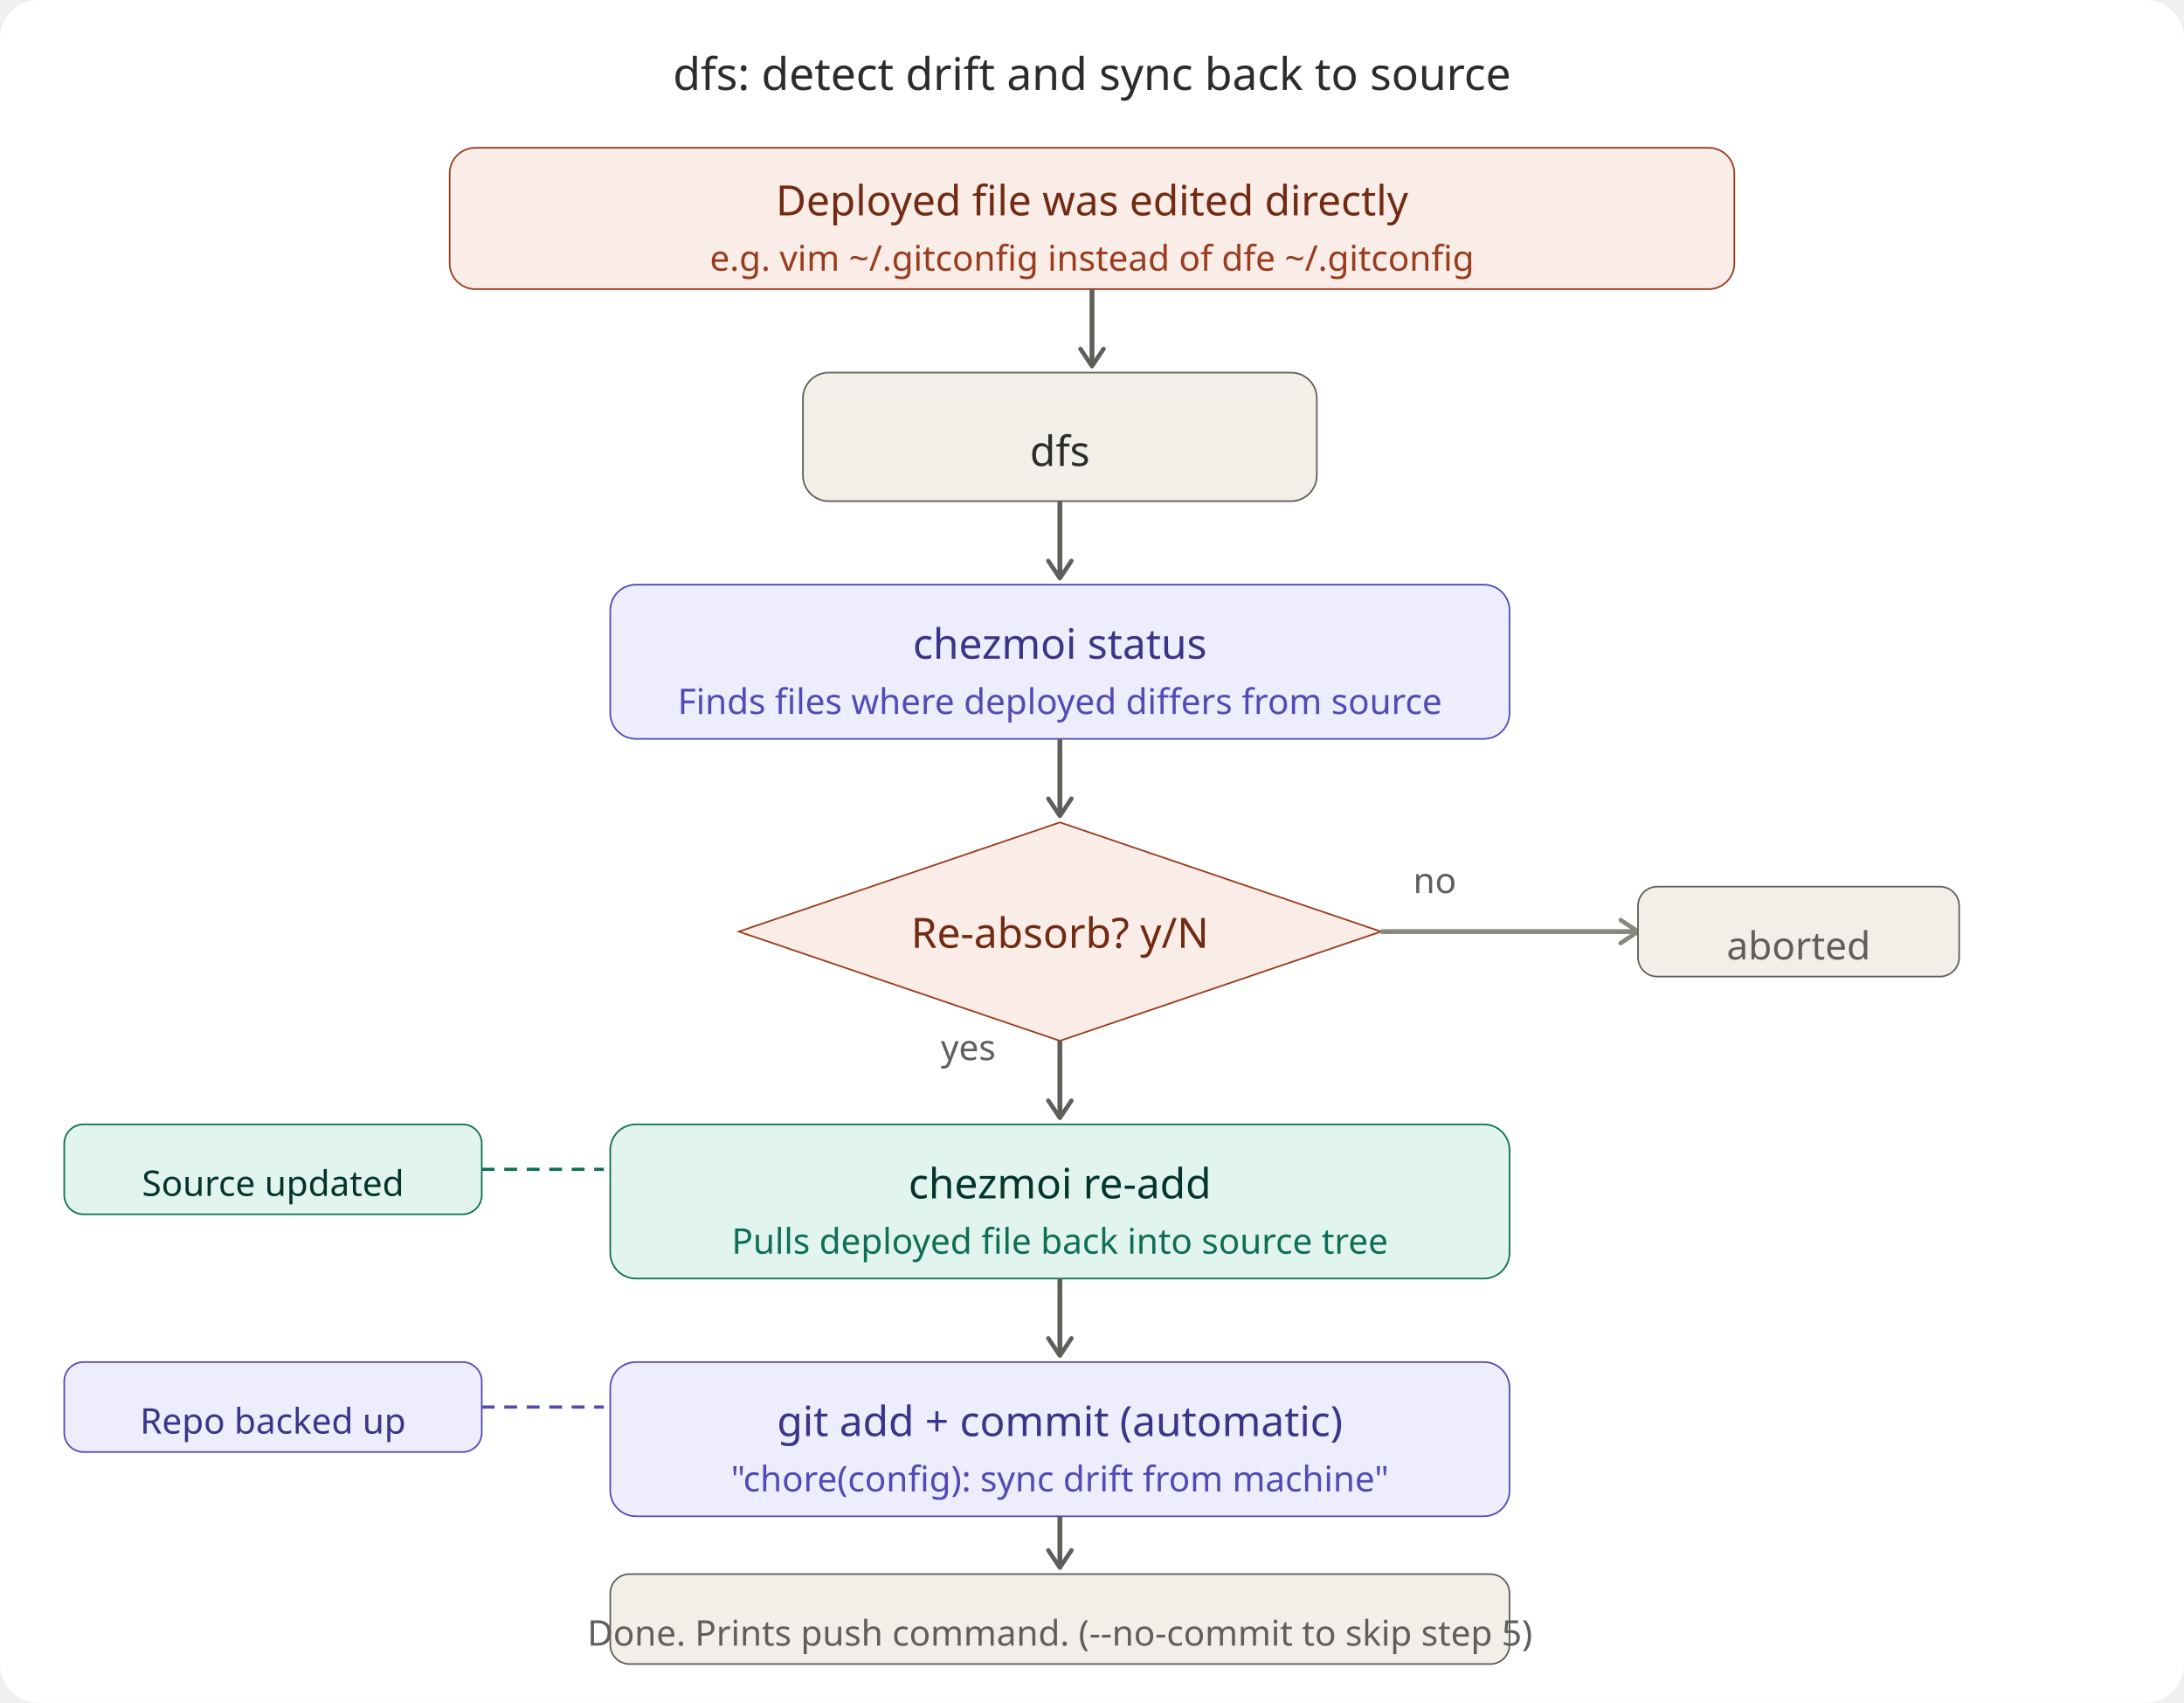
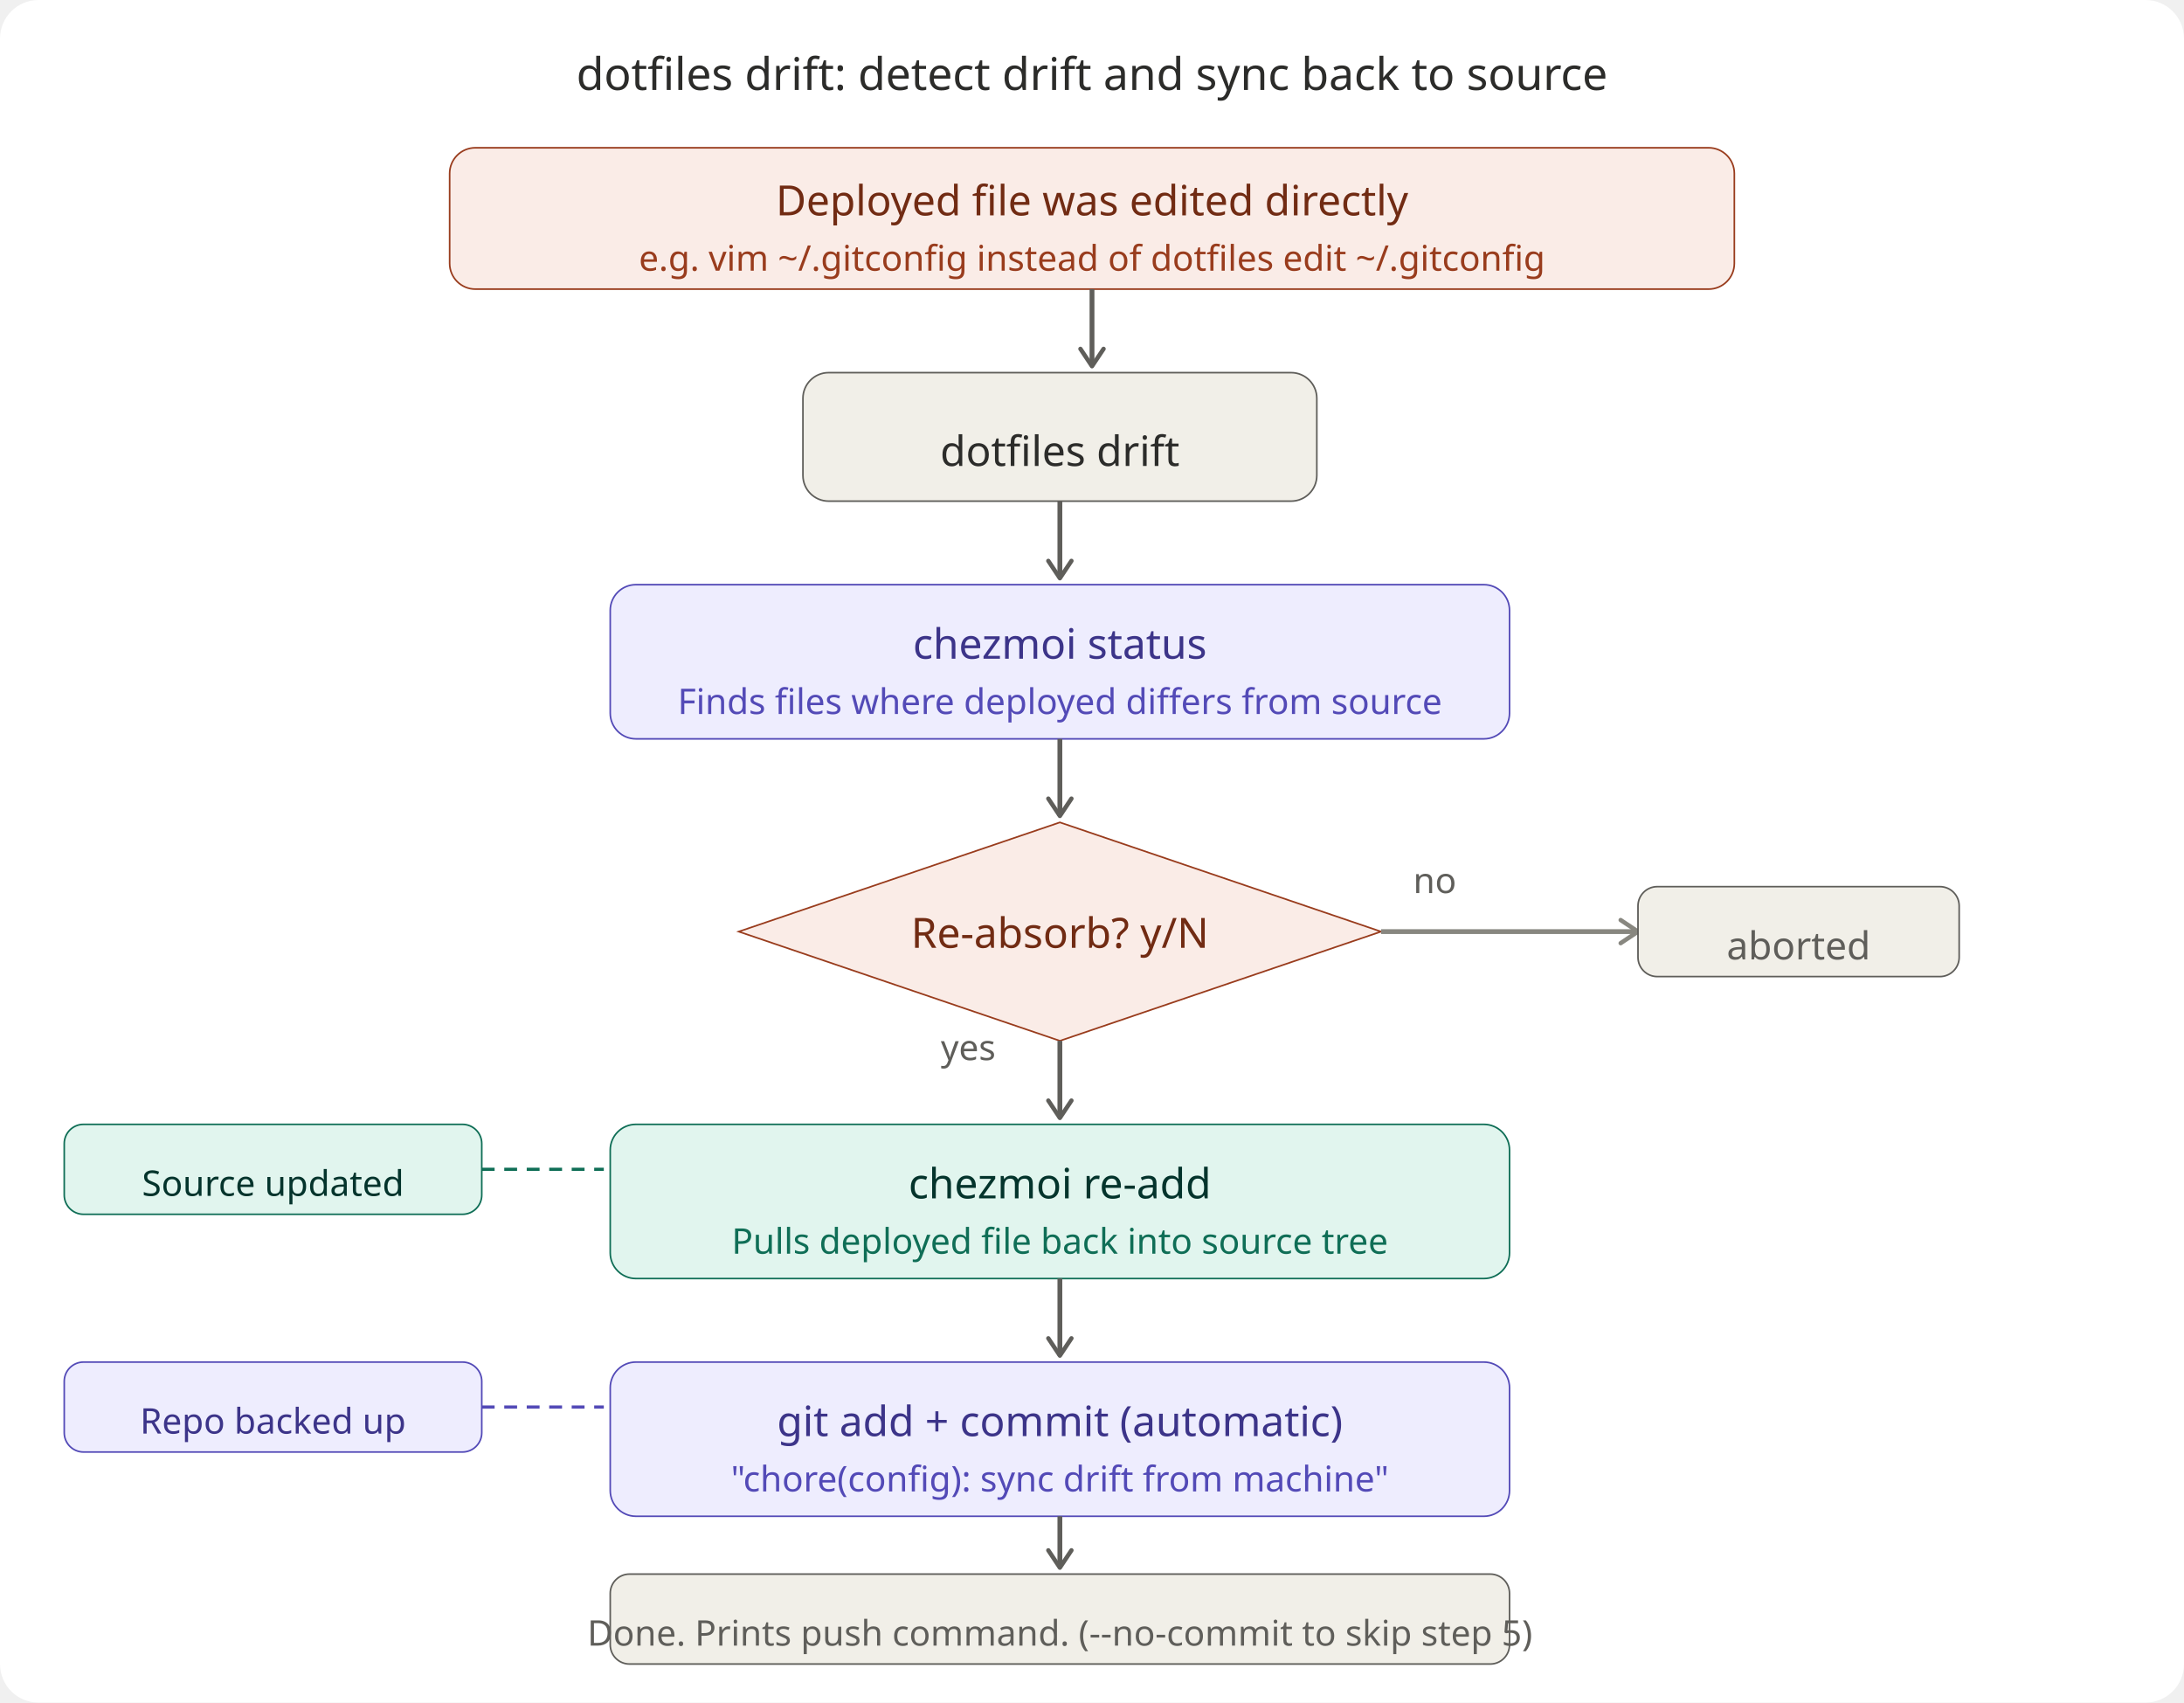
<svg xmlns="http://www.w3.org/2000/svg" width="100%" viewBox="0 0 680 530" style="background:#ffffff;border-radius:12px">
  <rect width="680" height="530" fill="#ffffff" rx="12" />
  <defs>
    <marker id="a" viewBox="0 0 10 10" refX="8" refY="5" markerWidth="6" markerHeight="6" orient="auto-start-reverse">
      <path d="M2 1L8 5L2 9" fill="none" stroke="#5F5E5A" stroke-width="1.5" stroke-linecap="round" stroke-linejoin="round" />
    </marker>
    <marker id="ad" viewBox="0 0 10 10" refX="8" refY="5" markerWidth="6" markerHeight="6" orient="auto-start-reverse">
      <path d="M2 1L8 5L2 9" fill="none" stroke="#888780" stroke-width="1.5" stroke-linecap="round" stroke-linejoin="round" />
    </marker>
  </defs>
-   <text x="340" y="28" text-anchor="middle" font-family="system-ui,sans-serif" font-size="14" font-weight="500" fill="#2C2C2A">dfs: detect drift and sync back to source</text>
+   <text x="340" y="28" text-anchor="middle" font-family="system-ui,sans-serif" font-size="14" font-weight="500" fill="#2C2C2A">dotfiles drift: detect drift and sync back to source</text>
  <rect x="140" y="46" width="400" height="44" rx="8" fill="#FAECE7" stroke="#993C1D" stroke-width="0.5" />
  <text x="340" y="62" text-anchor="middle" dominant-baseline="central" font-family="system-ui,sans-serif" font-size="13" font-weight="500" fill="#712B13">Deployed file was edited directly</text>
-   <text x="340" y="80" text-anchor="middle" dominant-baseline="central" font-family="system-ui,sans-serif" font-size="11" fill="#993C1D">e.g. vim ~/.gitconfig instead of dfe ~/.gitconfig</text>
+   <text x="340" y="80" text-anchor="middle" dominant-baseline="central" font-family="system-ui,sans-serif" font-size="11" fill="#993C1D">e.g. vim ~/.gitconfig instead of dotfiles edit ~/.gitconfig</text>
  <line x1="340" y1="90" x2="340" y2="114" stroke="#5F5E5A" stroke-width="1.5" marker-end="url(#a)" />
  <rect x="250" y="116" width="160" height="40" rx="8" fill="#F1EFE8" stroke="#5F5E5A" stroke-width="0.5" />
-   <text x="330" y="140" text-anchor="middle" dominant-baseline="central" font-family="system-ui,sans-serif" font-size="13" font-weight="500" fill="#2C2C2A">dfs</text>
+   <text x="330" y="140" text-anchor="middle" dominant-baseline="central" font-family="system-ui,sans-serif" font-size="13" font-weight="500" fill="#2C2C2A">dotfiles drift</text>
  <line x1="330" y1="156" x2="330" y2="180" stroke="#5F5E5A" stroke-width="1.5" marker-end="url(#a)" />
  <rect x="190" y="182" width="280" height="48" rx="8" fill="#EEEDFE" stroke="#534AB7" stroke-width="0.5" />
  <text x="330" y="200" text-anchor="middle" dominant-baseline="central" font-family="system-ui,sans-serif" font-size="13" font-weight="500" fill="#3C3489">chezmoi status</text>
  <text x="330" y="218" text-anchor="middle" dominant-baseline="central" font-family="system-ui,sans-serif" font-size="11" fill="#534AB7">Finds files where deployed differs from source</text>
  <line x1="330" y1="230" x2="330" y2="254" stroke="#5F5E5A" stroke-width="1.5" marker-end="url(#a)" />
  <polygon points="330,256 430,290 330,324 230,290" fill="#FAECE7" stroke="#993C1D" stroke-width="0.5" />
  <text x="330" y="290" text-anchor="middle" dominant-baseline="central" font-family="system-ui,sans-serif" font-size="13" font-weight="500" fill="#712B13">Re-absorb? y/N</text>
  <text x="440" y="278" font-family="system-ui,sans-serif" font-size="11" fill="#5F5E5A">no</text>
  <path d="M430 290 L510 290" fill="none" stroke="#888780" stroke-width="1.5" marker-end="url(#ad)" />
  <rect x="510" y="276" width="100" height="28" rx="6" fill="#F1EFE8" stroke="#5F5E5A" stroke-width="0.5" />
  <text x="560" y="294" text-anchor="middle" dominant-baseline="central" font-family="system-ui,sans-serif" font-size="12" fill="#5F5E5A">aborted</text>
  <text x="310" y="330" text-anchor="end" font-family="system-ui,sans-serif" font-size="11" fill="#5F5E5A">yes</text>
  <line x1="330" y1="324" x2="330" y2="348" stroke="#5F5E5A" stroke-width="1.5" marker-end="url(#a)" />
  <rect x="190" y="350" width="280" height="48" rx="8" fill="#E1F5EE" stroke="#0F6E56" stroke-width="0.5" />
  <text x="330" y="368" text-anchor="middle" dominant-baseline="central" font-family="system-ui,sans-serif" font-size="13" font-weight="500" fill="#04342C">chezmoi re-add</text>
  <text x="330" y="386" text-anchor="middle" dominant-baseline="central" font-family="system-ui,sans-serif" font-size="11" fill="#0F6E56">Pulls deployed file back into source tree</text>
  <line x1="330" y1="398" x2="330" y2="422" stroke="#5F5E5A" stroke-width="1.5" marker-end="url(#a)" />
  <rect x="190" y="424" width="280" height="48" rx="8" fill="#EEEDFE" stroke="#534AB7" stroke-width="0.5" />
  <text x="330" y="442" text-anchor="middle" dominant-baseline="central" font-family="system-ui,sans-serif" font-size="13" font-weight="500" fill="#3C3489">git add + commit (automatic)</text>
  <text x="330" y="460" text-anchor="middle" dominant-baseline="central" font-family="system-ui,sans-serif" font-size="11" fill="#534AB7">"chore(config): sync drift from machine"</text>
  <rect x="190" y="490" width="280" height="28" rx="6" fill="#F1EFE8" stroke="#5F5E5A" stroke-width="0.5" />
  <text x="330" y="508" text-anchor="middle" dominant-baseline="central" font-family="system-ui,sans-serif" font-size="11" fill="#5F5E5A">Done. Prints push command. (--no-commit to skip step 5)</text>
  <line x1="330" y1="472" x2="330" y2="488" stroke="#5F5E5A" stroke-width="1.5" marker-end="url(#a)" />
  <rect x="20" y="350" width="130" height="28" rx="6" fill="#E1F5EE" stroke="#0F6E56" stroke-width="0.5" />
  <text x="85" y="368" text-anchor="middle" dominant-baseline="central" font-family="system-ui,sans-serif" font-size="11" font-weight="500" fill="#04342C">Source updated</text>
  <path d="M150 364 L188 364" fill="none" stroke="#0F6E56" stroke-width="1" stroke-dasharray="4 3" />
  <rect x="20" y="424" width="130" height="28" rx="6" fill="#EEEDFE" stroke="#534AB7" stroke-width="0.5" />
  <text x="85" y="442" text-anchor="middle" dominant-baseline="central" font-family="system-ui,sans-serif" font-size="11" font-weight="500" fill="#3C3489">Repo backed up</text>
  <path d="M150 438 L188 438" fill="none" stroke="#534AB7" stroke-width="1" stroke-dasharray="4 3" />
</svg>
